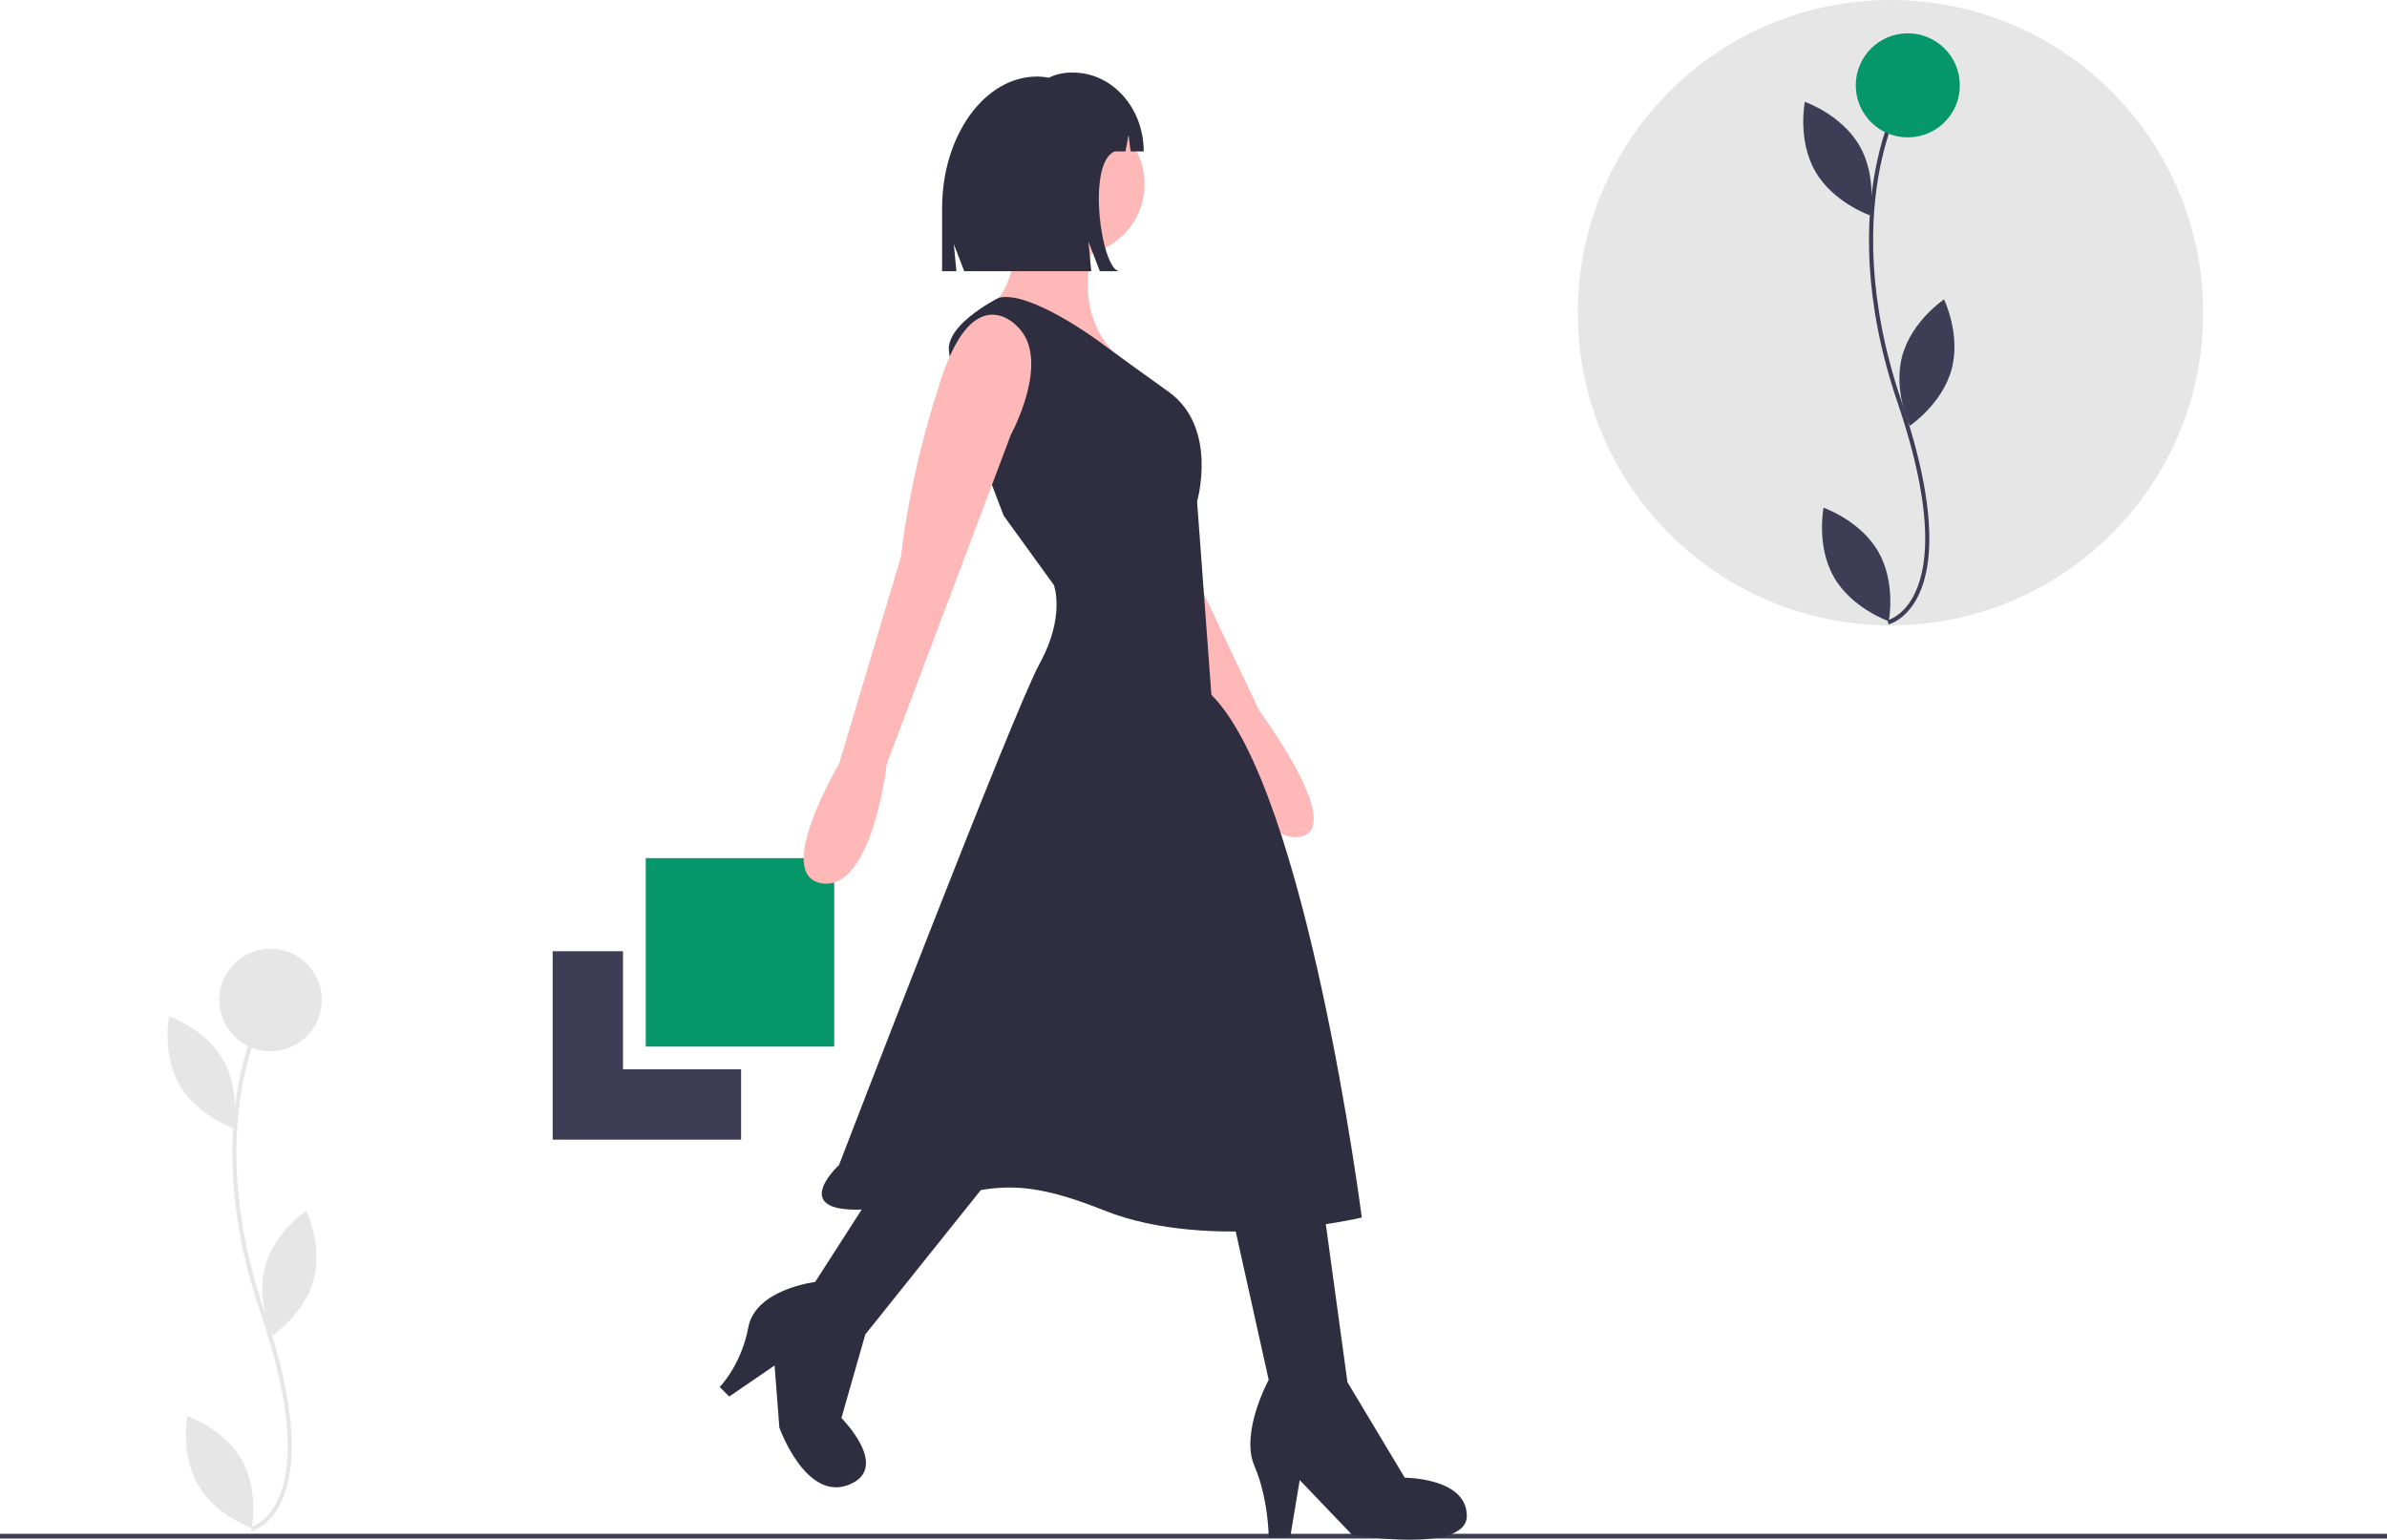
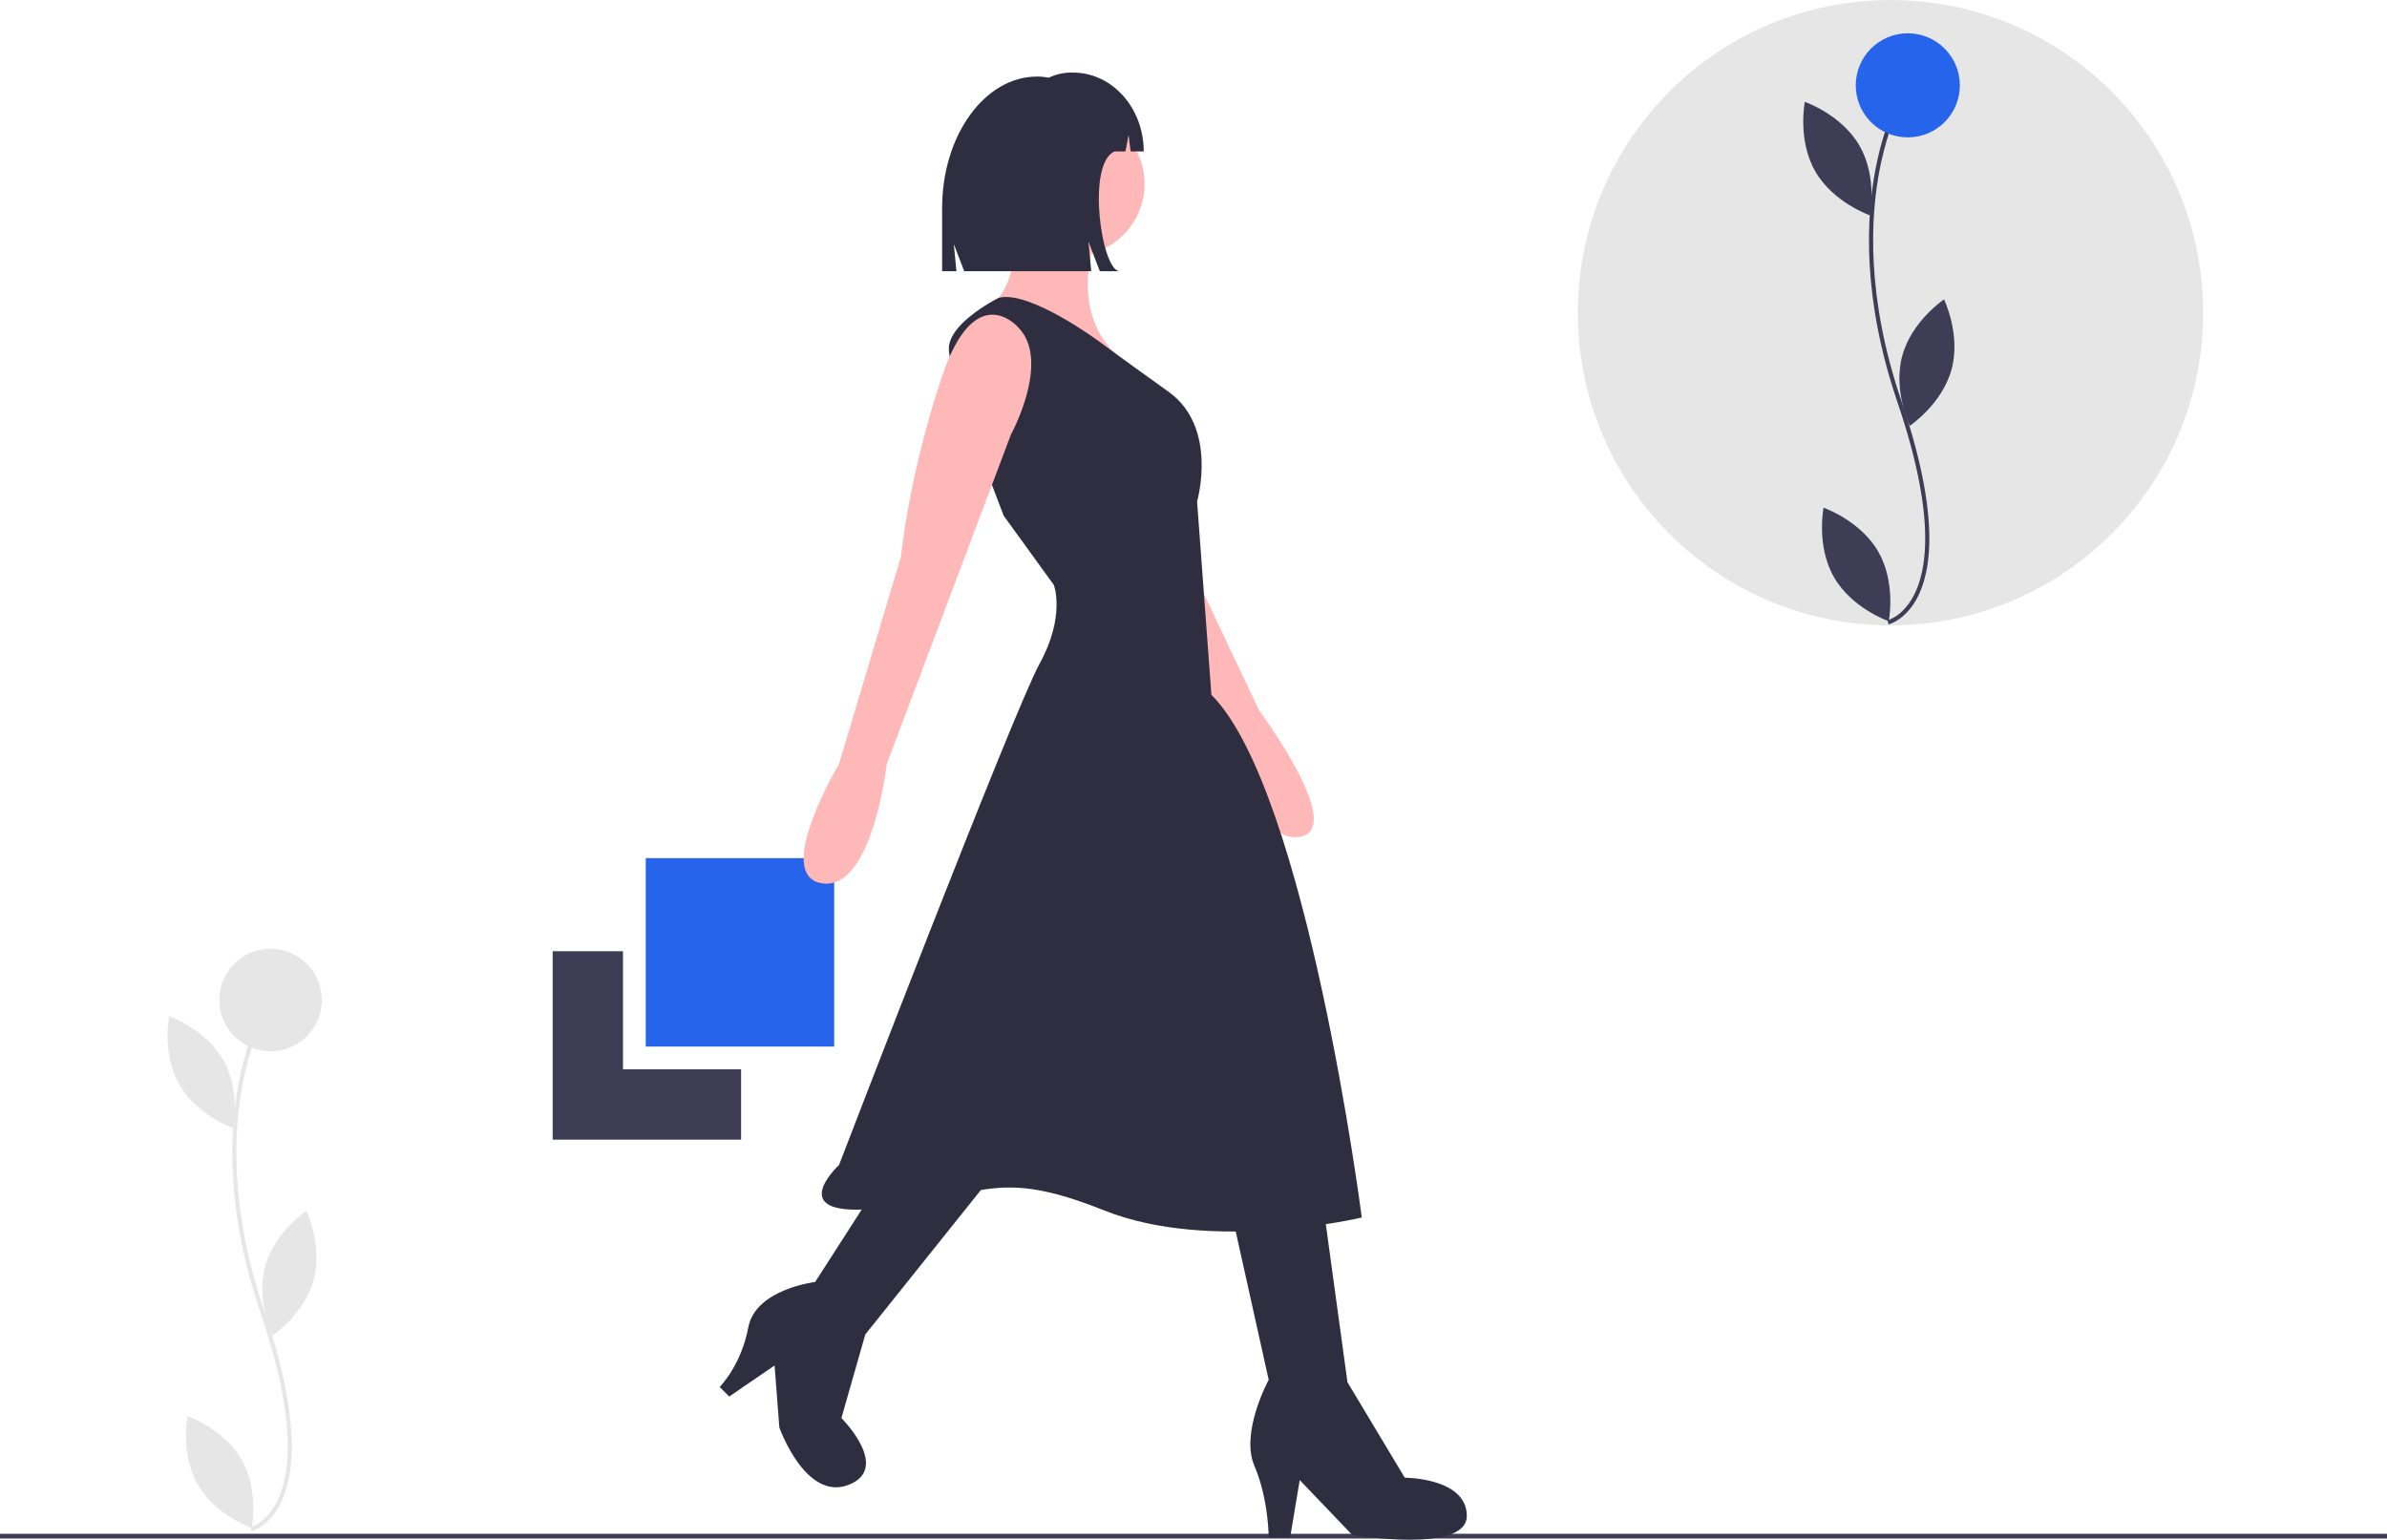
- <svg xmlns="http://www.w3.org/2000/svg" data-name="Layer 1" width="1000" height="645.092" viewBox="0 0 1000 645.092">
+ <svg xmlns="http://www.w3.org/2000/svg" id="fac8495d-9f75-40ba-86cd-a3f8912f555b" data-name="Layer 1" width="1000" height="645.092" viewBox="0 0 1000 645.092">
  <polygon points="261 448 261 398.528 231.528 398.528 231.528 477.472 310.472 477.472 310.472 448 261 448" fill="#3f3d56" />
-   <rect x="270.528" y="359.528" width="78.944" height="78.944" fill="#059669" />
+   <rect x="270.528" y="359.528" width="78.944" height="78.944" fill="#2564eb" />
  <circle cx="792" cy="131" r="131" fill="#e6e6e6" />
  <path d="M917.6,282.159c-3.955,14.619-17.501,23.674-17.501,23.674s-7.134-14.649-3.179-29.268,17.501-23.674,17.501-23.674S921.555,267.539,917.6,282.159Z" transform="translate(-100 -127.4539)" fill="#3f3d56" />
  <path d="M886.901,358.614c7.541,13.134,4.365,29.115,4.365,29.115s-15.403-5.314-22.944-18.448-4.365-29.115-4.365-29.115S879.36,345.48,886.901,358.614Z" transform="translate(-100 -127.4539)" fill="#3f3d56" />
  <path d="M879.053,188.569c7.541,13.134,4.365,29.115,4.365,29.115s-15.403-5.314-22.944-18.448-4.365-29.115-4.365-29.115S871.512,175.435,879.053,188.569Z" transform="translate(-100 -127.4539)" fill="#3f3d56" />
  <path d="M891.177,389.039l-.397-1.698.198.849-.202-.848c.06-.014,6.117-1.56,10.663-9.822,5.98-10.87,9.705-33.829-6.507-81.483-14.927-43.878-13.176-77.753-9.077-98.444,4.451-22.477,12.334-34.376,12.666-34.872l1.448.973c-.08.119-8.051,12.173-12.425,34.341-4.037,20.465-5.747,53.981,9.038,97.439,16.453,48.362,12.524,71.821,6.33,82.984C897.974,387.36,891.452,388.975,891.177,389.039Z" transform="translate(-100 -127.4539)" fill="#3f3d56" />
-   <circle cx="799.246" cy="35.754" r="21.801" fill="#059669" />
+   <circle cx="799.246" cy="35.754" r="21.801" fill="#2564eb" />
  <path d="M231.427,663.615c-3.896,14.403-17.242,23.324-17.242,23.324s-7.029-14.432-3.132-28.836,17.242-23.324,17.242-23.324S235.323,649.212,231.427,663.615Z" transform="translate(-100 -127.4539)" fill="#e6e6e6" />
  <path d="M201.181,738.941c7.43,12.94,4.3,28.685,4.3,28.685s-15.175-5.235-22.605-18.175-4.3-28.685-4.3-28.685S193.751,726.001,201.181,738.941Z" transform="translate(-100 -127.4539)" fill="#e6e6e6" />
  <path d="M193.449,571.409c7.43,12.94,4.3,28.685,4.3,28.685s-15.175-5.235-22.605-18.175-4.3-28.685-4.3-28.685S186.019,558.469,193.449,571.409Z" transform="translate(-100 -127.4539)" fill="#e6e6e6" />
  <path d="M205.394,768.917l-.391-1.673.195.836L205,767.244c.06-.014,6.027-1.537,10.505-9.677,5.891-10.709,9.561-33.33-6.411-80.279-14.707-43.23-12.981-76.605-8.943-96.99,4.386-22.145,12.152-33.868,12.48-34.356l1.426.959c-.079.117-7.932,11.994-12.241,33.834-3.978,20.163-5.662,53.184,8.904,96,16.21,47.648,12.338,70.76,6.236,81.759C212.091,767.263,205.666,768.854,205.394,768.917Z" transform="translate(-100 -127.4539)" fill="#e6e6e6" />
  <circle cx="113.344" cy="418.968" r="21.479" fill="#e6e6e6" />
  <rect y="642.592" width="1000" height="2" fill="#3f3d56" />
  <path d="M577.995,314.012l13.792,35.718,35.724,75.404s36.597,49.17,17.224,52.871-31.955-44.327-31.955-44.327l-49.918-77.287Z" transform="translate(-100 -127.4539)" fill="#ffb8b8" />
  <circle cx="449.5" cy="77.092" r="30" fill="#ffb8b8" />
  <path d="M526.5,215.546s1,33-12,40c0,0,27-1,41,21h13s-20-14-10-48Z" transform="translate(-100 -127.4539)" fill="#ffb8b8" />
  <path d="M670.5,637.546s-63,15-108-3-50-6-93-1-18-18-18-18,73-190,84-210,6-33,6-33l-21-29s-4.92-12.63-10.22-27.3c-6.14-17.02-12.78-36.79-12.78-42.7,0-6.48,7.26-12.73,13.23-16.76a72.248,72.248,0,0,1,7.69-4.56c12.91-3.32,42.08,18.32,42.08,18.32s8,6,29,21,12,46,12,46l6,81C647.5,458.546,670.5,637.546,670.5,637.546Z" transform="translate(-100 -127.4539)" fill="#2f2e41" />
  <path d="M526.5,264.546s-18-21-32,21-17,75-17,75l-26,87s-28,47-7,50,27-50,27-50l52-138S540.5,278.546,526.5,264.546Z" transform="translate(-100 -127.4539)" fill="#ffb8b8" />
  <path d="M468.5,622.546l-27,42s-25,3-28,19-12,25-12,25l4,4,19-13,2,26s11,31,29,24-3-28-3-28l10-35,56-70Z" transform="translate(-100 -127.4539)" fill="#2f2e41" />
  <path d="M615.5,633.546l16,72s-12,22-6,36,6,30,6,30h9l4-24,22,23s48,8,48-8-26-16-26-16l-24-40-10-73Z" transform="translate(-100 -127.4539)" fill="#2f2e41" />
  <path d="M534.471,159.528h0a25.34,25.34,0,0,1,4.893.487,21.442,21.442,0,0,1,9.34-2.153h.848c16.345,0,29.595,14.79,29.595,33.035v0h-5.477l-.885-6.732-1.297,6.732H566.926c-11.905,5.151-5.471,50.17,2.119,50.174h-8.28l-4.794-12.458,1.198,12.458H503.946l-4.358-11.325,1.09,11.325h-5.992V214.67C494.685,184.216,512.498,159.528,534.471,159.528Z" transform="translate(-100 -127.4539)" fill="#2f2e41" />
</svg>
